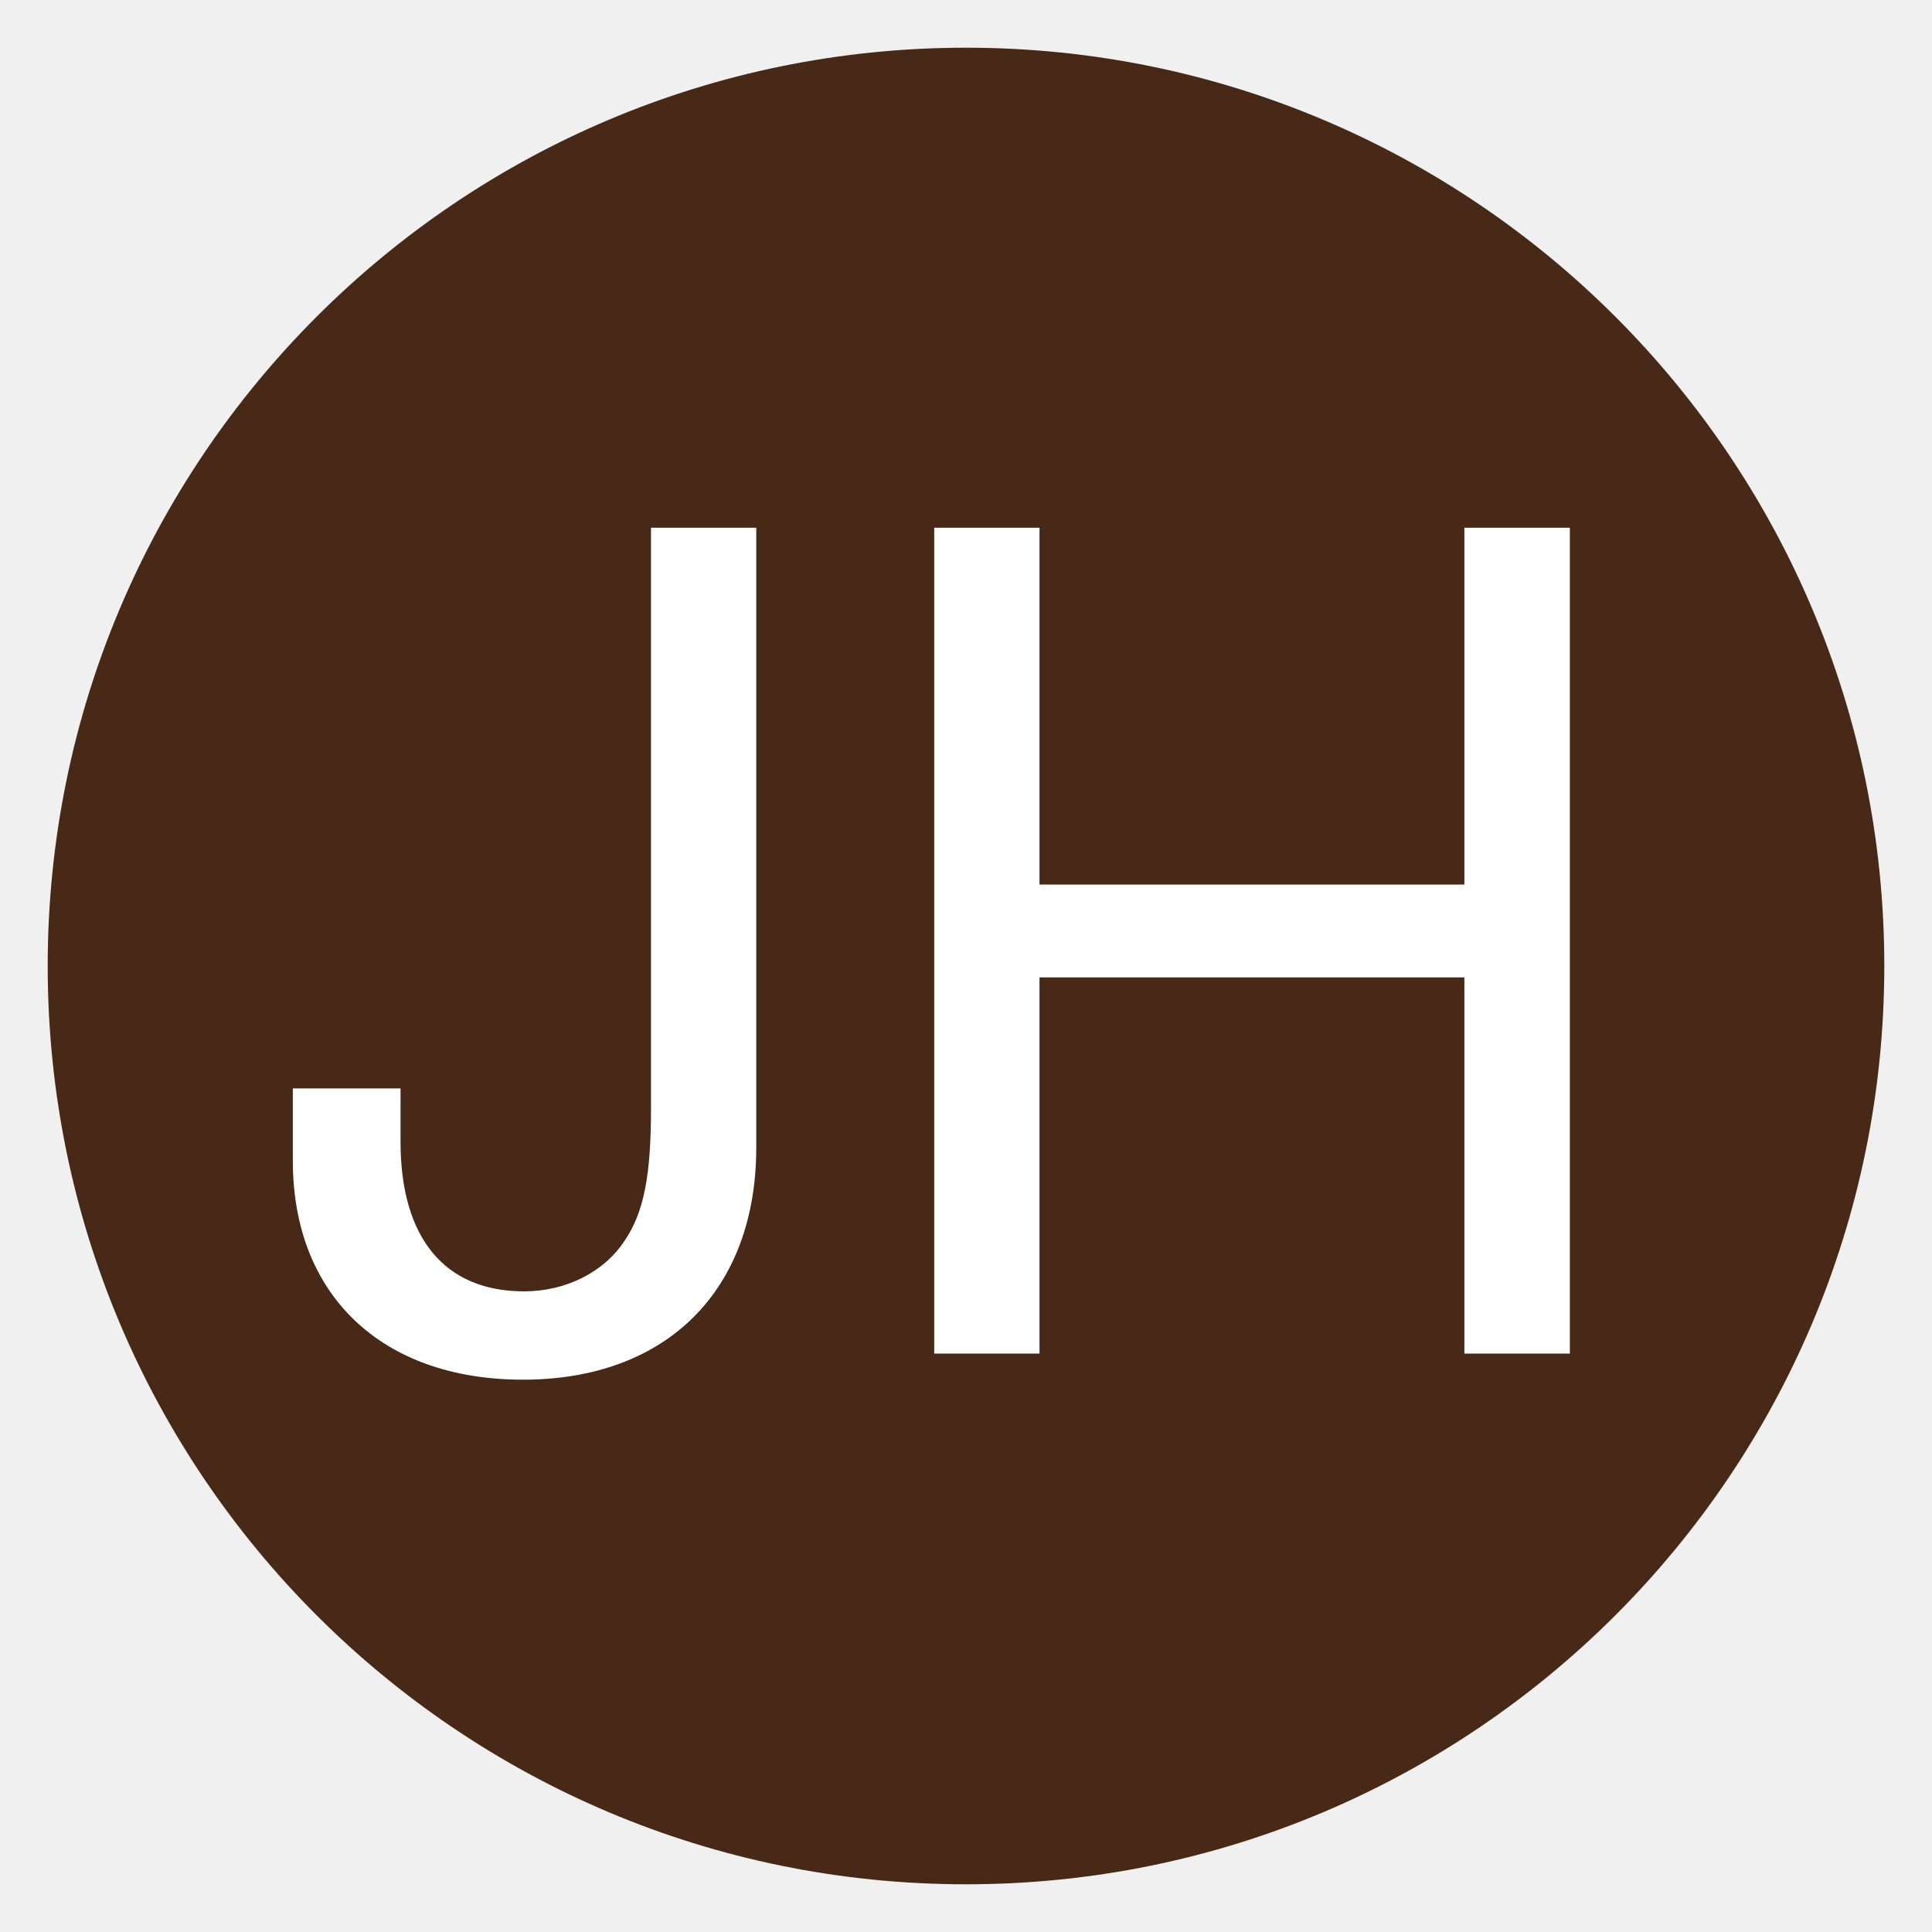
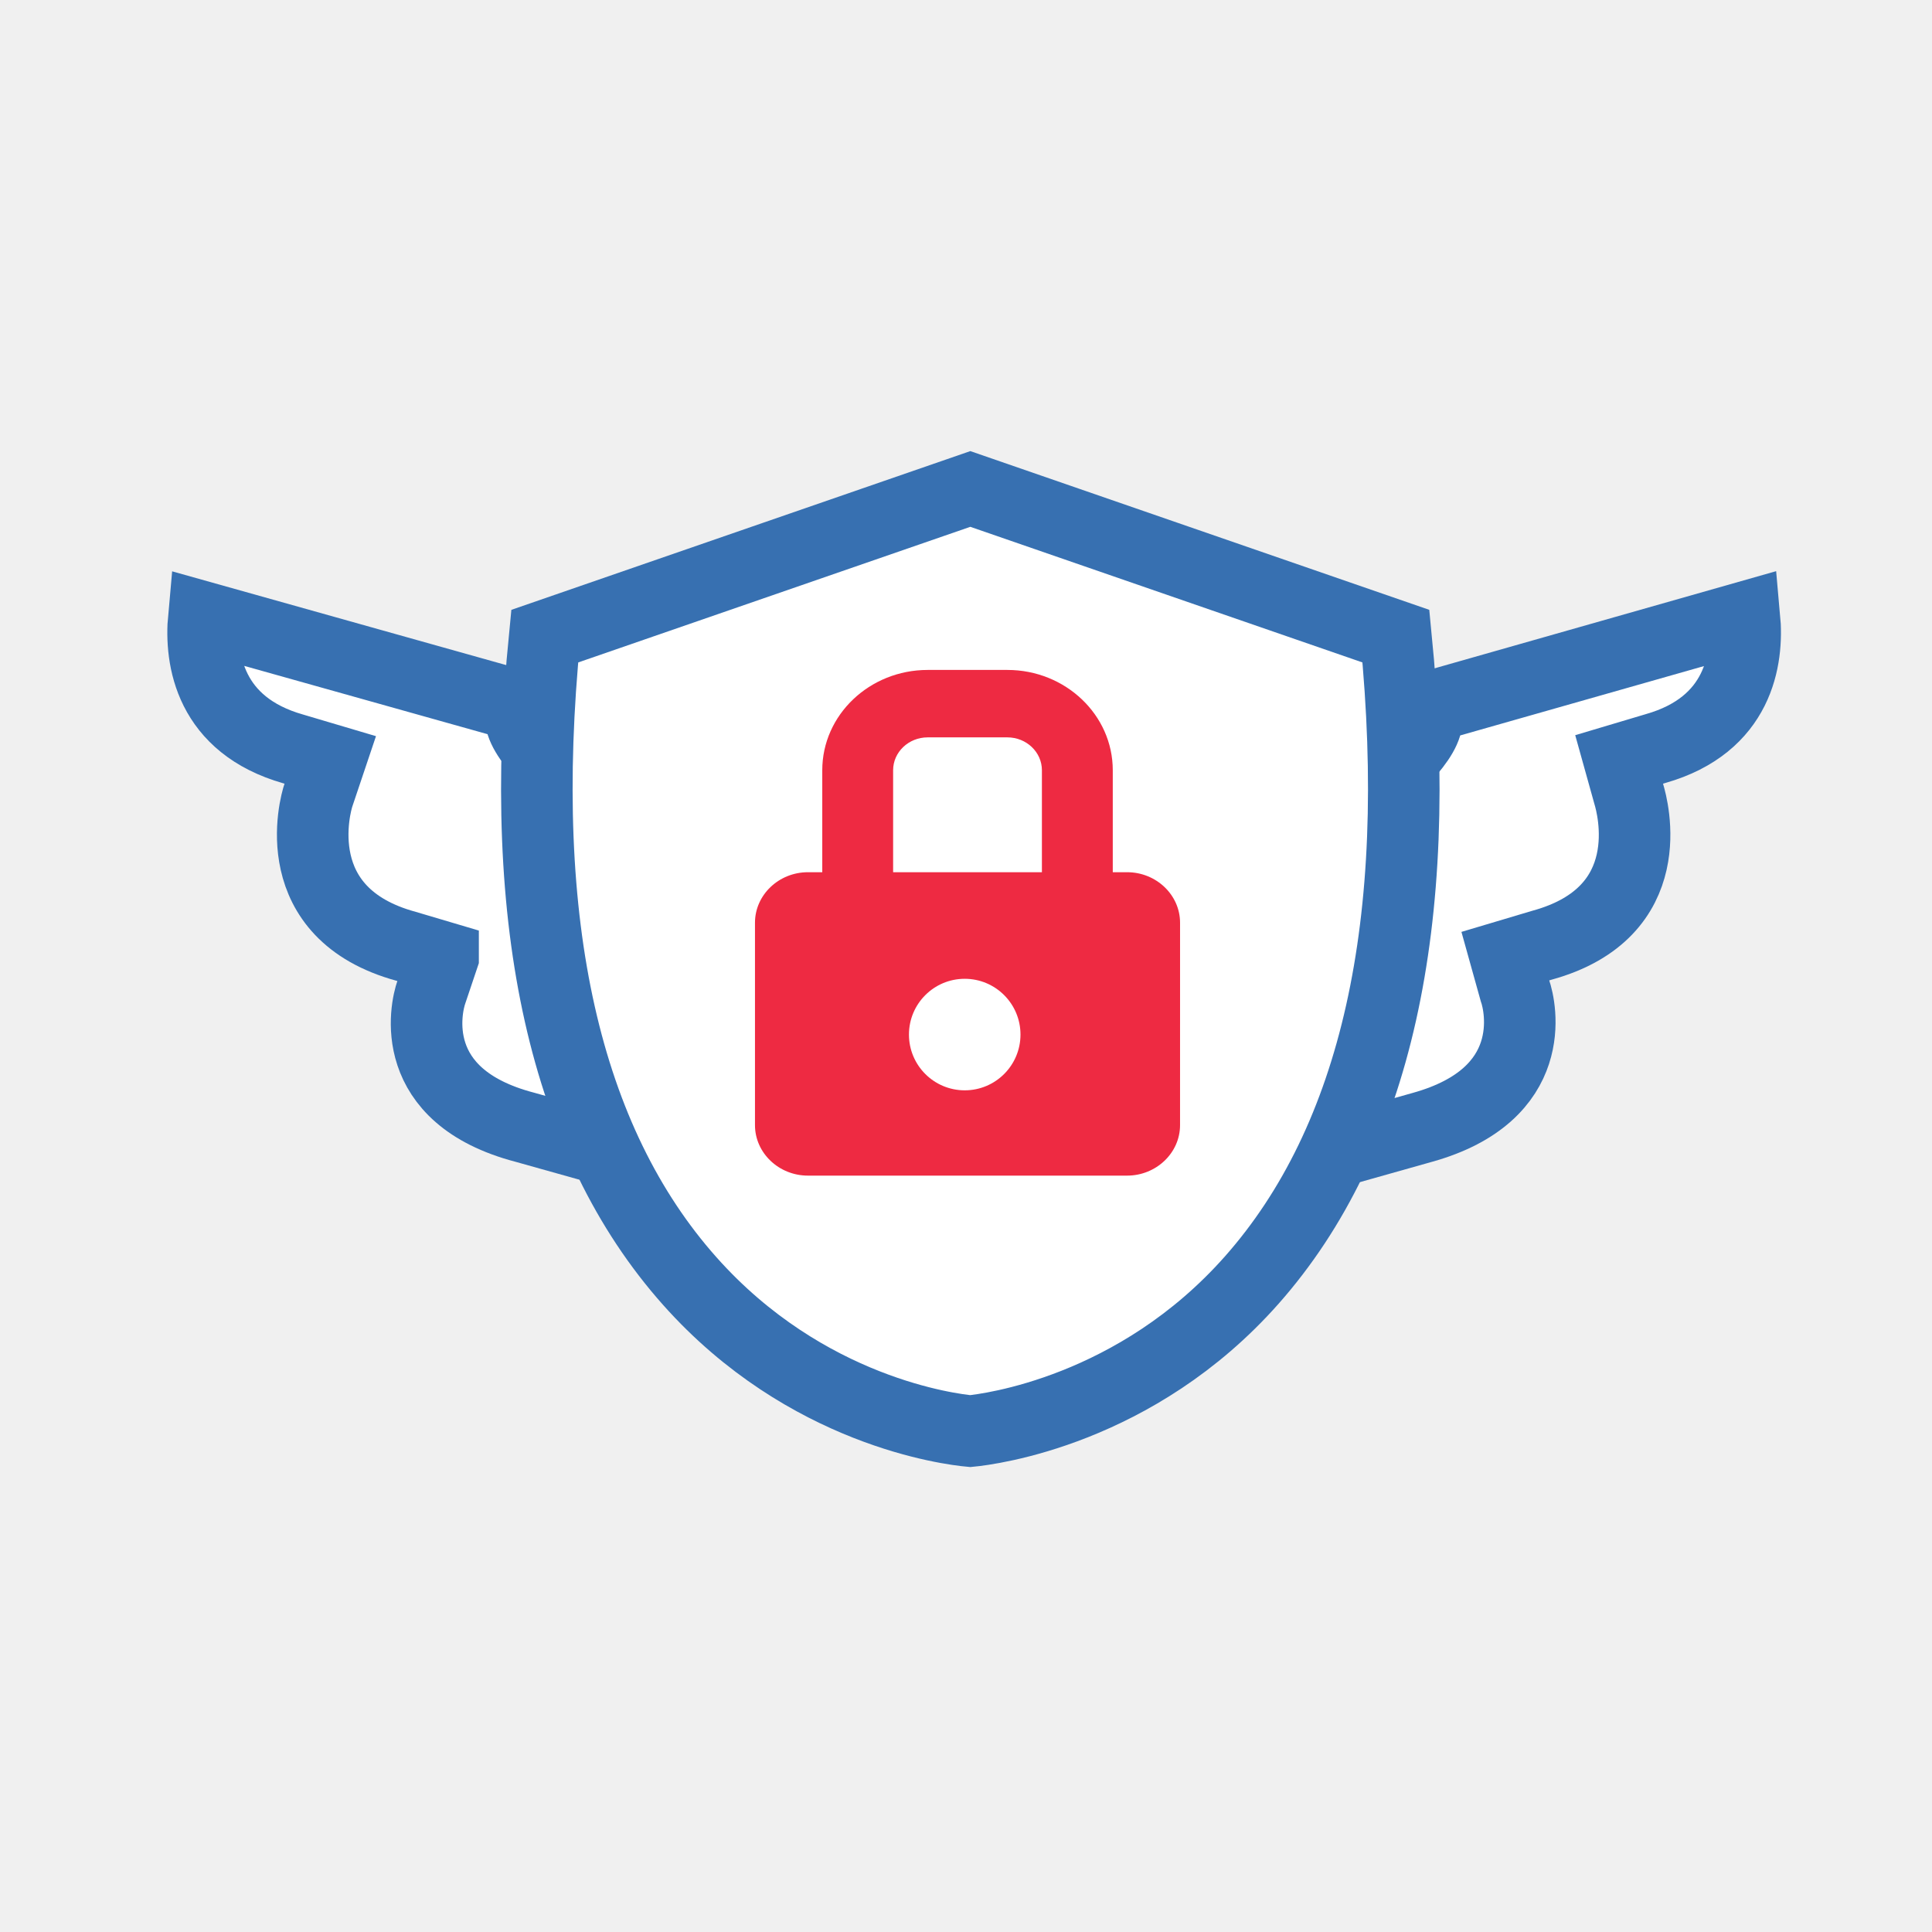
<svg xmlns="http://www.w3.org/2000/svg" width="162" height="162">
  <g>
-     <rect fill="none" id="canvas_background" height="164" width="164" y="-1" x="-1" />
-     <g display="none" overflow="visible" y="0" x="0" height="100%" width="100%" id="canvasGrid">
-       <rect fill="url(#gridpattern)" stroke-width="0" y="0" x="0" height="100%" width="100%" />
+     <g id="Page-1" fill="none" fill-rule="evenodd" stroke="null">
+       <g id="logo" stroke="null">
+         <g id="svg_1" stroke="null">
+           <g id="Shape-+-Path-+-Path" stroke-width="6" fill="#FFFFFF" stroke="#3770B1">
+             <path d="m37.152,80.268l-3.099,-0.919c-10.112,-2.758 -7.666,-11.799 -7.34,-12.718l0.979,-2.911l-3.099,-0.919c-7.013,-1.992 -7.829,-7.508 -7.503,-11.033l26.749,7.508c-1.957,3.371 11.091,10.496 11.091,15.4c0,8.887 -7.829,15.093 0,22.908l-10.928,-3.065c-9.949,-2.605 -8.318,-9.96 -7.829,-11.339l0.979,-2.911l0,-0z" id="Path" stroke="null" />
+             <path d="m135.765,63.679l0.809,2.902c0.323,1.069 2.749,9.927 -7.277,12.676l-3.073,0.916l0.809,2.902c0.485,1.375 2.102,8.705 -7.762,11.454l-10.835,3.054c7.762,-7.789 0,-14.203 0,-22.908c0,-4.887 13.099,-11.912 10.996,-15.272l26.844,-7.636c0.323,3.513 -0.485,9.01 -7.439,10.996l-3.072,0.916l0,0z" id="Path" stroke="null" />
+           </g>
+           <path d="m57.839,107.422c9.76,10.969 21.891,12.429 23.515,12.578c1.613,-0.156 13.909,-1.689 23.622,-12.682c10.394,-11.763 14.452,-29.917 12.073,-53.976l-35.687,-12.342l-35.687,12.343c-2.387,24.133 1.702,42.322 12.164,54.079l0,0z" id="shield_front" stroke-width="6" fill="#FFFFFF" stroke="#3770B1" />
+           <path d="m93.307,73.136l0,-8.551c0,-4.637 -3.964,-8.41 -8.837,-8.41l-6.685,0c-4.873,0 -8.837,3.772 -8.837,8.41l0,8.551l-1.202,0c-2.443,0 -4.44,1.905 -4.44,4.234l0,16.974c0,2.329 1.997,4.233 4.44,4.233l26.762,0c2.442,0 4.44,-1.905 4.44,-4.233l0.001,-16.974c0,-2.329 -1.997,-4.234 -4.439,-4.234l-1.204,0l-0,0zm-5.941,0l-12.477,0l0,-8.551c0,-1.519 1.299,-2.756 2.895,-2.756l6.685,0c1.597,0 2.896,1.237 2.896,2.756l0,8.551l0.001,0z" id="lock" fill="#EE2A42" stroke="null" />
+           <circle id="Oval-1" fill="#FFFFFF" cx="80.893" cy="86.749" r="4.676" stroke="null" />
+         </g>
+       </g>
    </g>
  </g>
-   <g>
-     <ellipse ry="77" rx="77" id="svg_2" cy="81" cx="81" stroke-width="0" stroke="#000" fill="#482816" />
-     <text xml:space="preserve" text-anchor="left" font-family="Helvetica, Arial, sans-serif" font-size="95" id="svg_1" y="113.5" x="22.945" stroke-width="0" stroke="#000" fill="#ffffff">JH</text>
-   </g>
</svg>
